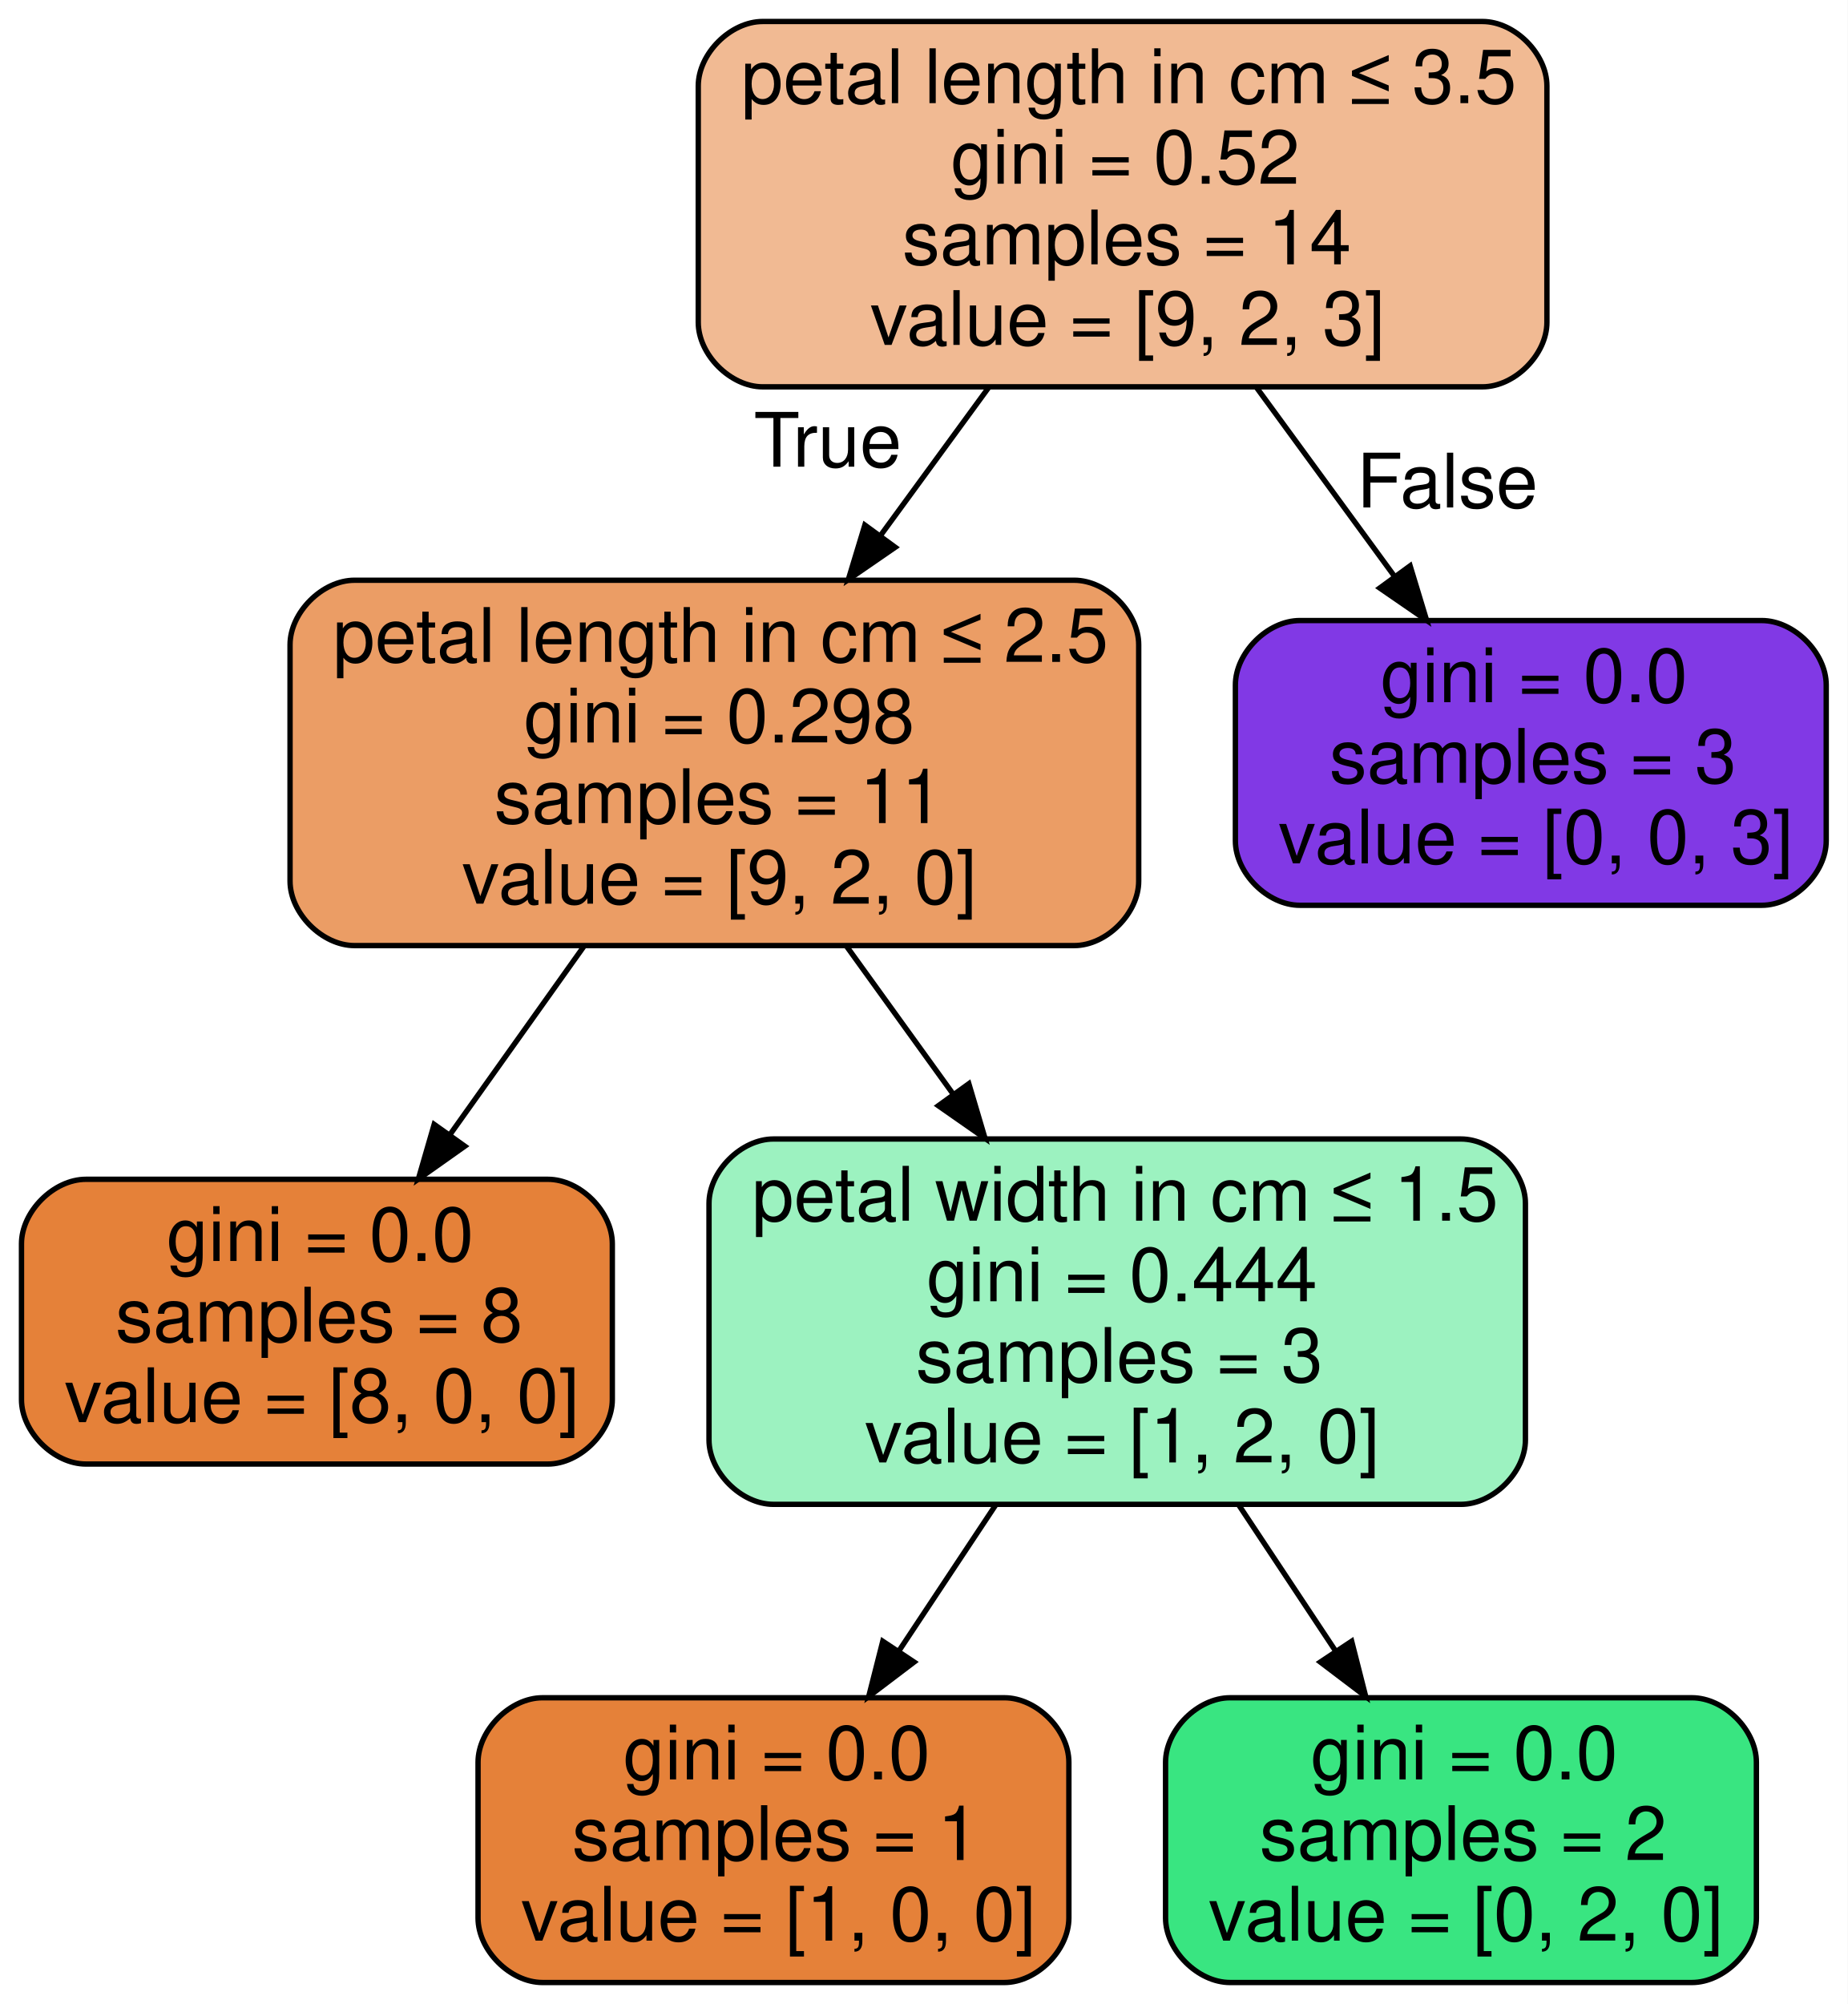
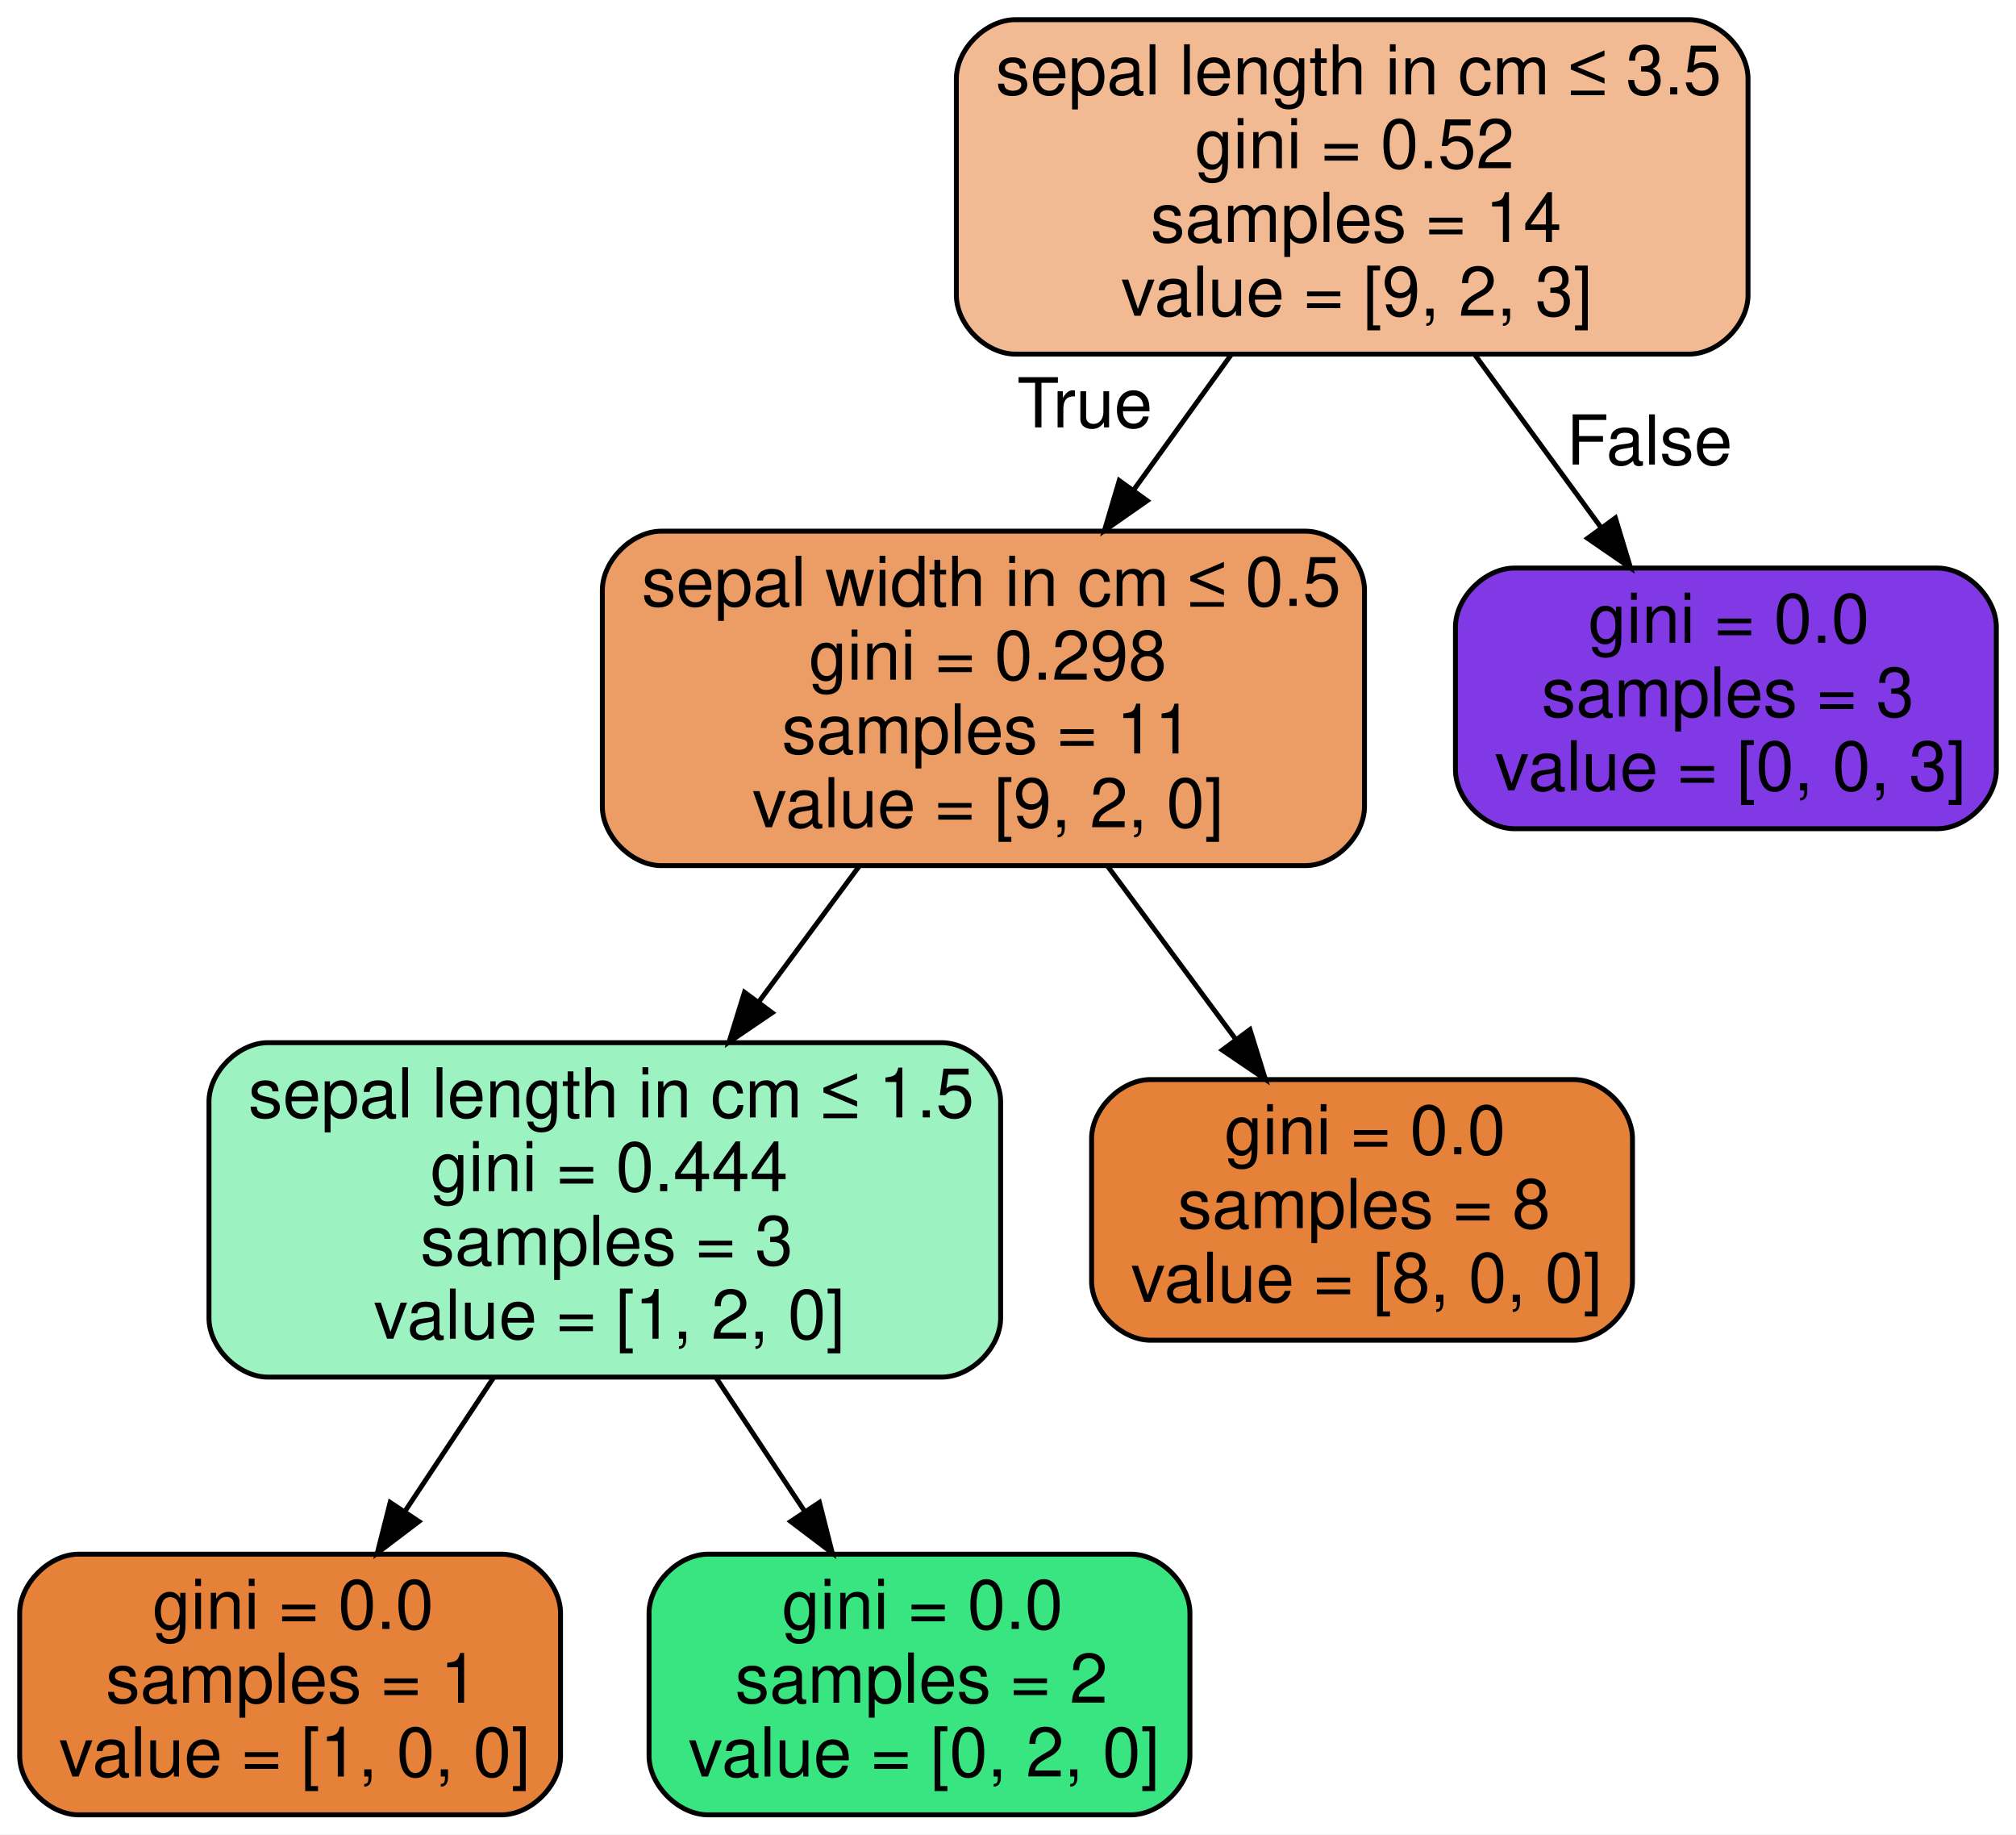
- <svg xmlns="http://www.w3.org/2000/svg" width="344pt" height="373pt" viewBox="0.00 0.00 344.00 373.00">
+ <svg xmlns="http://www.w3.org/2000/svg" width="410pt" height="373pt" viewBox="0.00 0.00 410.00 373.00">
  <g id="graph0" class="graph" transform="scale(1 1) rotate(0) translate(4 369)">
-     <polygon fill="#ffffff" stroke="transparent" points="-4,4 -4,-369 340,-369 340,4 -4,4" />
+     <polygon fill="#ffffff" stroke="transparent" points="-4,4 -4,-369 406,-369 406,4 -4,4" />
    <g id="node1" class="node">
-       <path fill="#f1ba93" stroke="#000000" d="M272,-365C272,-365 138,-365 138,-365 132,-365 126,-359 126,-353 126,-353 126,-309 126,-309 126,-303 132,-297 138,-297 138,-297 272,-297 272,-297 278,-297 284,-303 284,-309 284,-309 284,-353 284,-353 284,-359 278,-365 272,-365" />
-       <text text-anchor="start" x="134" y="-349.8" font-family="Helvetica,sans-Serif" font-size="14.00" fill="#000000">petal length in cm ≤ 3.5</text>
-       <text text-anchor="start" x="173" y="-334.8" font-family="Helvetica,sans-Serif" font-size="14.00" fill="#000000">gini = 0.52</text>
-       <text text-anchor="start" x="164" y="-319.8" font-family="Helvetica,sans-Serif" font-size="14.00" fill="#000000">samples = 14</text>
-       <text text-anchor="start" x="158" y="-304.8" font-family="Helvetica,sans-Serif" font-size="14.00" fill="#000000">value = [9, 2, 3]</text>
+       <path fill="#f1ba93" stroke="#000000" d="M339.5,-365C339.5,-365 202.5,-365 202.5,-365 196.5,-365 190.5,-359 190.5,-353 190.5,-353 190.5,-309 190.5,-309 190.5,-303 196.5,-297 202.5,-297 202.5,-297 339.5,-297 339.5,-297 345.5,-297 351.5,-303 351.5,-309 351.5,-309 351.5,-353 351.5,-353 351.5,-359 345.5,-365 339.5,-365" />
+       <text text-anchor="start" x="198.5" y="-349.8" font-family="Helvetica,sans-Serif" font-size="14.00" fill="#000000">sepal length in cm ≤ 3.5</text>
+       <text text-anchor="start" x="239" y="-334.8" font-family="Helvetica,sans-Serif" font-size="14.00" fill="#000000">gini = 0.52</text>
+       <text text-anchor="start" x="230" y="-319.8" font-family="Helvetica,sans-Serif" font-size="14.00" fill="#000000">samples = 14</text>
+       <text text-anchor="start" x="224" y="-304.8" font-family="Helvetica,sans-Serif" font-size="14.00" fill="#000000">value = [9, 2, 3]</text>
    </g>
    <g id="node2" class="node">
-       <path fill="#eb9d65" stroke="#000000" d="M196,-261C196,-261 62,-261 62,-261 56,-261 50,-255 50,-249 50,-249 50,-205 50,-205 50,-199 56,-193 62,-193 62,-193 196,-193 196,-193 202,-193 208,-199 208,-205 208,-205 208,-249 208,-249 208,-255 202,-261 196,-261" />
-       <text text-anchor="start" x="58" y="-245.8" font-family="Helvetica,sans-Serif" font-size="14.00" fill="#000000">petal length in cm ≤ 2.5</text>
-       <text text-anchor="start" x="93.5" y="-230.8" font-family="Helvetica,sans-Serif" font-size="14.00" fill="#000000">gini = 0.298</text>
-       <text text-anchor="start" x="88" y="-215.8" font-family="Helvetica,sans-Serif" font-size="14.00" fill="#000000">samples = 11</text>
-       <text text-anchor="start" x="82" y="-200.8" font-family="Helvetica,sans-Serif" font-size="14.00" fill="#000000">value = [9, 2, 0]</text>
+       <path fill="#eb9d65" stroke="#000000" d="M261.5,-261C261.5,-261 130.5,-261 130.5,-261 124.5,-261 118.5,-255 118.5,-249 118.5,-249 118.5,-205 118.5,-205 118.5,-199 124.5,-193 130.5,-193 130.5,-193 261.5,-193 261.5,-193 267.5,-193 273.5,-199 273.5,-205 273.5,-205 273.5,-249 273.5,-249 273.5,-255 267.5,-261 261.5,-261" />
+       <text text-anchor="start" x="126.5" y="-245.8" font-family="Helvetica,sans-Serif" font-size="14.00" fill="#000000">sepal width in cm ≤ 0.5</text>
+       <text text-anchor="start" x="160.5" y="-230.8" font-family="Helvetica,sans-Serif" font-size="14.00" fill="#000000">gini = 0.298</text>
+       <text text-anchor="start" x="155" y="-215.8" font-family="Helvetica,sans-Serif" font-size="14.00" fill="#000000">samples = 11</text>
+       <text text-anchor="start" x="149" y="-200.8" font-family="Helvetica,sans-Serif" font-size="14.00" fill="#000000">value = [9, 2, 0]</text>
    </g>
    <g id="edge1" class="edge">
-       <path fill="none" stroke="#000000" d="M180.115,-296.947C173.685,-288.147 166.684,-278.567 159.984,-269.399" />
-       <polygon fill="#000000" stroke="#000000" points="162.667,-267.139 153.941,-261.13 157.016,-271.269 162.667,-267.139" />
-       <text text-anchor="middle" x="150.099" y="-282.133" font-family="Helvetica,sans-Serif" font-size="14.00" fill="#000000">True</text>
+       <path fill="none" stroke="#000000" d="M246.442,-296.947C240.097,-288.147 233.188,-278.567 226.576,-269.399" />
+       <polygon fill="#000000" stroke="#000000" points="229.301,-267.194 220.613,-261.13 223.623,-271.288 229.301,-267.194" />
+       <text text-anchor="middle" x="216.615" y="-282.108" font-family="Helvetica,sans-Serif" font-size="14.00" fill="#000000">True</text>
    </g>
    <g id="node7" class="node">
-       <path fill="#8139e5" stroke="#000000" d="M324,-253.5C324,-253.5 238,-253.5 238,-253.5 232,-253.5 226,-247.5 226,-241.5 226,-241.5 226,-212.5 226,-212.5 226,-206.5 232,-200.5 238,-200.5 238,-200.5 324,-200.5 324,-200.5 330,-200.5 336,-206.5 336,-212.5 336,-212.5 336,-241.5 336,-241.5 336,-247.5 330,-253.5 324,-253.5" />
-       <text text-anchor="start" x="253" y="-238.3" font-family="Helvetica,sans-Serif" font-size="14.00" fill="#000000">gini = 0.0</text>
-       <text text-anchor="start" x="243.5" y="-223.3" font-family="Helvetica,sans-Serif" font-size="14.00" fill="#000000">samples = 3</text>
-       <text text-anchor="start" x="234" y="-208.3" font-family="Helvetica,sans-Serif" font-size="14.00" fill="#000000">value = [0, 0, 3]</text>
+       <path fill="#8139e5" stroke="#000000" d="M390,-253.5C390,-253.5 304,-253.5 304,-253.5 298,-253.5 292,-247.5 292,-241.5 292,-241.5 292,-212.5 292,-212.5 292,-206.5 298,-200.5 304,-200.5 304,-200.5 390,-200.5 390,-200.5 396,-200.5 402,-206.5 402,-212.5 402,-212.5 402,-241.5 402,-241.5 402,-247.5 396,-253.5 390,-253.5" />
+       <text text-anchor="start" x="319" y="-238.3" font-family="Helvetica,sans-Serif" font-size="14.00" fill="#000000">gini = 0.0</text>
+       <text text-anchor="start" x="309.5" y="-223.3" font-family="Helvetica,sans-Serif" font-size="14.00" fill="#000000">samples = 3</text>
+       <text text-anchor="start" x="300" y="-208.3" font-family="Helvetica,sans-Serif" font-size="14.00" fill="#000000">value = [0, 0, 3]</text>
    </g>
    <g id="edge6" class="edge">
-       <path fill="none" stroke="#000000" d="M229.885,-296.947C238.096,-285.711 247.237,-273.202 255.493,-261.904" />
-       <polygon fill="#000000" stroke="#000000" points="258.529,-263.681 261.604,-253.542 252.878,-259.551 258.529,-263.681" />
-       <text text-anchor="middle" x="265.447" y="-274.545" font-family="Helvetica,sans-Serif" font-size="14.00" fill="#000000">False</text>
+       <path fill="none" stroke="#000000" d="M295.885,-296.947C304.096,-285.711 313.237,-273.202 321.493,-261.904" />
+       <polygon fill="#000000" stroke="#000000" points="324.529,-263.681 327.604,-253.542 318.878,-259.551 324.529,-263.681" />
+       <text text-anchor="middle" x="331.447" y="-274.545" font-family="Helvetica,sans-Serif" font-size="14.00" fill="#000000">False</text>
    </g>
    <g id="node3" class="node">
-       <path fill="#e58139" stroke="#000000" d="M98,-149.5C98,-149.5 12,-149.5 12,-149.5 6,-149.5 0,-143.5 0,-137.5 0,-137.5 0,-108.5 0,-108.5 0,-102.5 6,-96.5 12,-96.5 12,-96.5 98,-96.5 98,-96.5 104,-96.5 110,-102.5 110,-108.5 110,-108.5 110,-137.5 110,-137.5 110,-143.5 104,-149.5 98,-149.5" />
-       <text text-anchor="start" x="27" y="-134.3" font-family="Helvetica,sans-Serif" font-size="14.00" fill="#000000">gini = 0.0</text>
-       <text text-anchor="start" x="17.5" y="-119.3" font-family="Helvetica,sans-Serif" font-size="14.00" fill="#000000">samples = 8</text>
-       <text text-anchor="start" x="8" y="-104.3" font-family="Helvetica,sans-Serif" font-size="14.00" fill="#000000">value = [8, 0, 0]</text>
+       <path fill="#9cf2c0" stroke="#000000" d="M187.5,-157C187.5,-157 50.5,-157 50.5,-157 44.5,-157 38.5,-151 38.5,-145 38.5,-145 38.5,-101 38.5,-101 38.5,-95 44.5,-89 50.5,-89 50.5,-89 187.5,-89 187.5,-89 193.5,-89 199.5,-95 199.5,-101 199.5,-101 199.5,-145 199.5,-145 199.5,-151 193.5,-157 187.5,-157" />
+       <text text-anchor="start" x="46.5" y="-141.8" font-family="Helvetica,sans-Serif" font-size="14.00" fill="#000000">sepal length in cm ≤ 1.5</text>
+       <text text-anchor="start" x="83.5" y="-126.8" font-family="Helvetica,sans-Serif" font-size="14.00" fill="#000000">gini = 0.444</text>
+       <text text-anchor="start" x="81.5" y="-111.8" font-family="Helvetica,sans-Serif" font-size="14.00" fill="#000000">samples = 3</text>
+       <text text-anchor="start" x="72" y="-96.8" font-family="Helvetica,sans-Serif" font-size="14.00" fill="#000000">value = [1, 2, 0]</text>
    </g>
    <g id="edge2" class="edge">
-       <path fill="none" stroke="#000000" d="M104.77,-192.946C96.775,-181.711 87.875,-169.202 79.836,-157.904" />
-       <polygon fill="#000000" stroke="#000000" points="82.535,-155.661 73.886,-149.542 76.832,-159.719 82.535,-155.661" />
+       <path fill="none" stroke="#000000" d="M170.787,-192.946C164.273,-184.148 157.179,-174.567 150.392,-165.399" />
+       <polygon fill="#000000" stroke="#000000" points="153.033,-163.084 144.269,-157.13 147.407,-167.25 153.033,-163.084" />
+     </g>
+     <g id="node6" class="node">
+       <path fill="#e58139" stroke="#000000" d="M316,-149.5C316,-149.5 230,-149.5 230,-149.5 224,-149.5 218,-143.5 218,-137.5 218,-137.5 218,-108.5 218,-108.5 218,-102.5 224,-96.5 230,-96.5 230,-96.5 316,-96.5 316,-96.5 322,-96.5 328,-102.5 328,-108.5 328,-108.5 328,-137.5 328,-137.5 328,-143.5 322,-149.5 316,-149.5" />
+       <text text-anchor="start" x="245" y="-134.3" font-family="Helvetica,sans-Serif" font-size="14.00" fill="#000000">gini = 0.0</text>
+       <text text-anchor="start" x="235.5" y="-119.3" font-family="Helvetica,sans-Serif" font-size="14.00" fill="#000000">samples = 8</text>
+       <text text-anchor="start" x="226" y="-104.3" font-family="Helvetica,sans-Serif" font-size="14.00" fill="#000000">value = [8, 0, 0]</text>
+     </g>
+     <g id="edge5" class="edge">
+       <path fill="none" stroke="#000000" d="M221.213,-192.946C229.531,-181.711 238.793,-169.202 247.157,-157.904" />
+       <polygon fill="#000000" stroke="#000000" points="250.211,-159.662 253.349,-149.542 244.585,-155.496 250.211,-159.662" />
    </g>
    <g id="node4" class="node">
-       <path fill="#9cf2c0" stroke="#000000" d="M268,-157C268,-157 140,-157 140,-157 134,-157 128,-151 128,-145 128,-145 128,-101 128,-101 128,-95 134,-89 140,-89 140,-89 268,-89 268,-89 274,-89 280,-95 280,-101 280,-101 280,-145 280,-145 280,-151 274,-157 268,-157" />
-       <text text-anchor="start" x="136" y="-141.8" font-family="Helvetica,sans-Serif" font-size="14.00" fill="#000000">petal width in cm ≤ 1.5</text>
-       <text text-anchor="start" x="168.5" y="-126.8" font-family="Helvetica,sans-Serif" font-size="14.00" fill="#000000">gini = 0.444</text>
-       <text text-anchor="start" x="166.5" y="-111.8" font-family="Helvetica,sans-Serif" font-size="14.00" fill="#000000">samples = 3</text>
-       <text text-anchor="start" x="157" y="-96.8" font-family="Helvetica,sans-Serif" font-size="14.00" fill="#000000">value = [1, 2, 0]</text>
+       <path fill="#e58139" stroke="#000000" d="M98,-53C98,-53 12,-53 12,-53 6,-53 0,-47 0,-41 0,-41 0,-12 0,-12 0,-6 6,0 12,0 12,0 98,0 98,0 104,0 110,-6 110,-12 110,-12 110,-41 110,-41 110,-47 104,-53 98,-53" />
+       <text text-anchor="start" x="27" y="-37.8" font-family="Helvetica,sans-Serif" font-size="14.00" fill="#000000">gini = 0.0</text>
+       <text text-anchor="start" x="17.5" y="-22.8" font-family="Helvetica,sans-Serif" font-size="14.00" fill="#000000">samples = 1</text>
+       <text text-anchor="start" x="8" y="-7.8" font-family="Helvetica,sans-Serif" font-size="14.00" fill="#000000">value = [1, 0, 0]</text>
    </g>
    <g id="edge3" class="edge">
-       <path fill="none" stroke="#000000" d="M153.558,-192.946C159.903,-184.148 166.812,-174.567 173.424,-165.399" />
-       <polygon fill="#000000" stroke="#000000" points="176.377,-167.288 179.387,-157.13 170.699,-163.194 176.377,-167.288" />
+       <path fill="none" stroke="#000000" d="M96.436,-88.978C90.606,-80.187 84.317,-70.704 78.443,-61.848" />
+       <polygon fill="#000000" stroke="#000000" points="81.184,-59.648 72.74,-53.248 75.35,-63.517 81.184,-59.648" />
    </g>
    <g id="node5" class="node">
-       <path fill="#e58139" stroke="#000000" d="M183,-53C183,-53 97,-53 97,-53 91,-53 85,-47 85,-41 85,-41 85,-12 85,-12 85,-6 91,0 97,0 97,0 183,0 183,0 189,0 195,-6 195,-12 195,-12 195,-41 195,-41 195,-47 189,-53 183,-53" />
-       <text text-anchor="start" x="112" y="-37.8" font-family="Helvetica,sans-Serif" font-size="14.00" fill="#000000">gini = 0.0</text>
-       <text text-anchor="start" x="102.5" y="-22.8" font-family="Helvetica,sans-Serif" font-size="14.00" fill="#000000">samples = 1</text>
-       <text text-anchor="start" x="93" y="-7.8" font-family="Helvetica,sans-Serif" font-size="14.00" fill="#000000">value = [1, 0, 0]</text>
+       <path fill="#39e581" stroke="#000000" d="M226,-53C226,-53 140,-53 140,-53 134,-53 128,-47 128,-41 128,-41 128,-12 128,-12 128,-6 134,0 140,0 140,0 226,0 226,0 232,0 238,-6 238,-12 238,-12 238,-41 238,-41 238,-47 232,-53 226,-53" />
+       <text text-anchor="start" x="155" y="-37.8" font-family="Helvetica,sans-Serif" font-size="14.00" fill="#000000">gini = 0.0</text>
+       <text text-anchor="start" x="145.5" y="-22.8" font-family="Helvetica,sans-Serif" font-size="14.00" fill="#000000">samples = 2</text>
+       <text text-anchor="start" x="136" y="-7.8" font-family="Helvetica,sans-Serif" font-size="14.00" fill="#000000">value = [0, 2, 0]</text>
    </g>
    <g id="edge4" class="edge">
-       <path fill="none" stroke="#000000" d="M181.436,-88.978C175.606,-80.187 169.317,-70.704 163.443,-61.848" />
-       <polygon fill="#000000" stroke="#000000" points="166.184,-59.648 157.74,-53.248 160.35,-63.517 166.184,-59.648" />
-     </g>
-     <g id="node6" class="node">
-       <path fill="#39e581" stroke="#000000" d="M311,-53C311,-53 225,-53 225,-53 219,-53 213,-47 213,-41 213,-41 213,-12 213,-12 213,-6 219,0 225,0 225,0 311,0 311,0 317,0 323,-6 323,-12 323,-12 323,-41 323,-41 323,-47 317,-53 311,-53" />
-       <text text-anchor="start" x="240" y="-37.8" font-family="Helvetica,sans-Serif" font-size="14.00" fill="#000000">gini = 0.0</text>
-       <text text-anchor="start" x="230.5" y="-22.8" font-family="Helvetica,sans-Serif" font-size="14.00" fill="#000000">samples = 2</text>
-       <text text-anchor="start" x="221" y="-7.8" font-family="Helvetica,sans-Serif" font-size="14.00" fill="#000000">value = [0, 2, 0]</text>
-     </g>
-     <g id="edge5" class="edge">
-       <path fill="none" stroke="#000000" d="M226.564,-88.978C232.394,-80.187 238.683,-70.704 244.557,-61.848" />
-       <polygon fill="#000000" stroke="#000000" points="247.65,-63.517 250.26,-53.248 241.816,-59.648 247.65,-63.517" />
+       <path fill="none" stroke="#000000" d="M141.564,-88.978C147.394,-80.187 153.683,-70.704 159.557,-61.848" />
+       <polygon fill="#000000" stroke="#000000" points="162.65,-63.517 165.26,-53.248 156.816,-59.648 162.65,-63.517" />
    </g>
  </g>
</svg>
